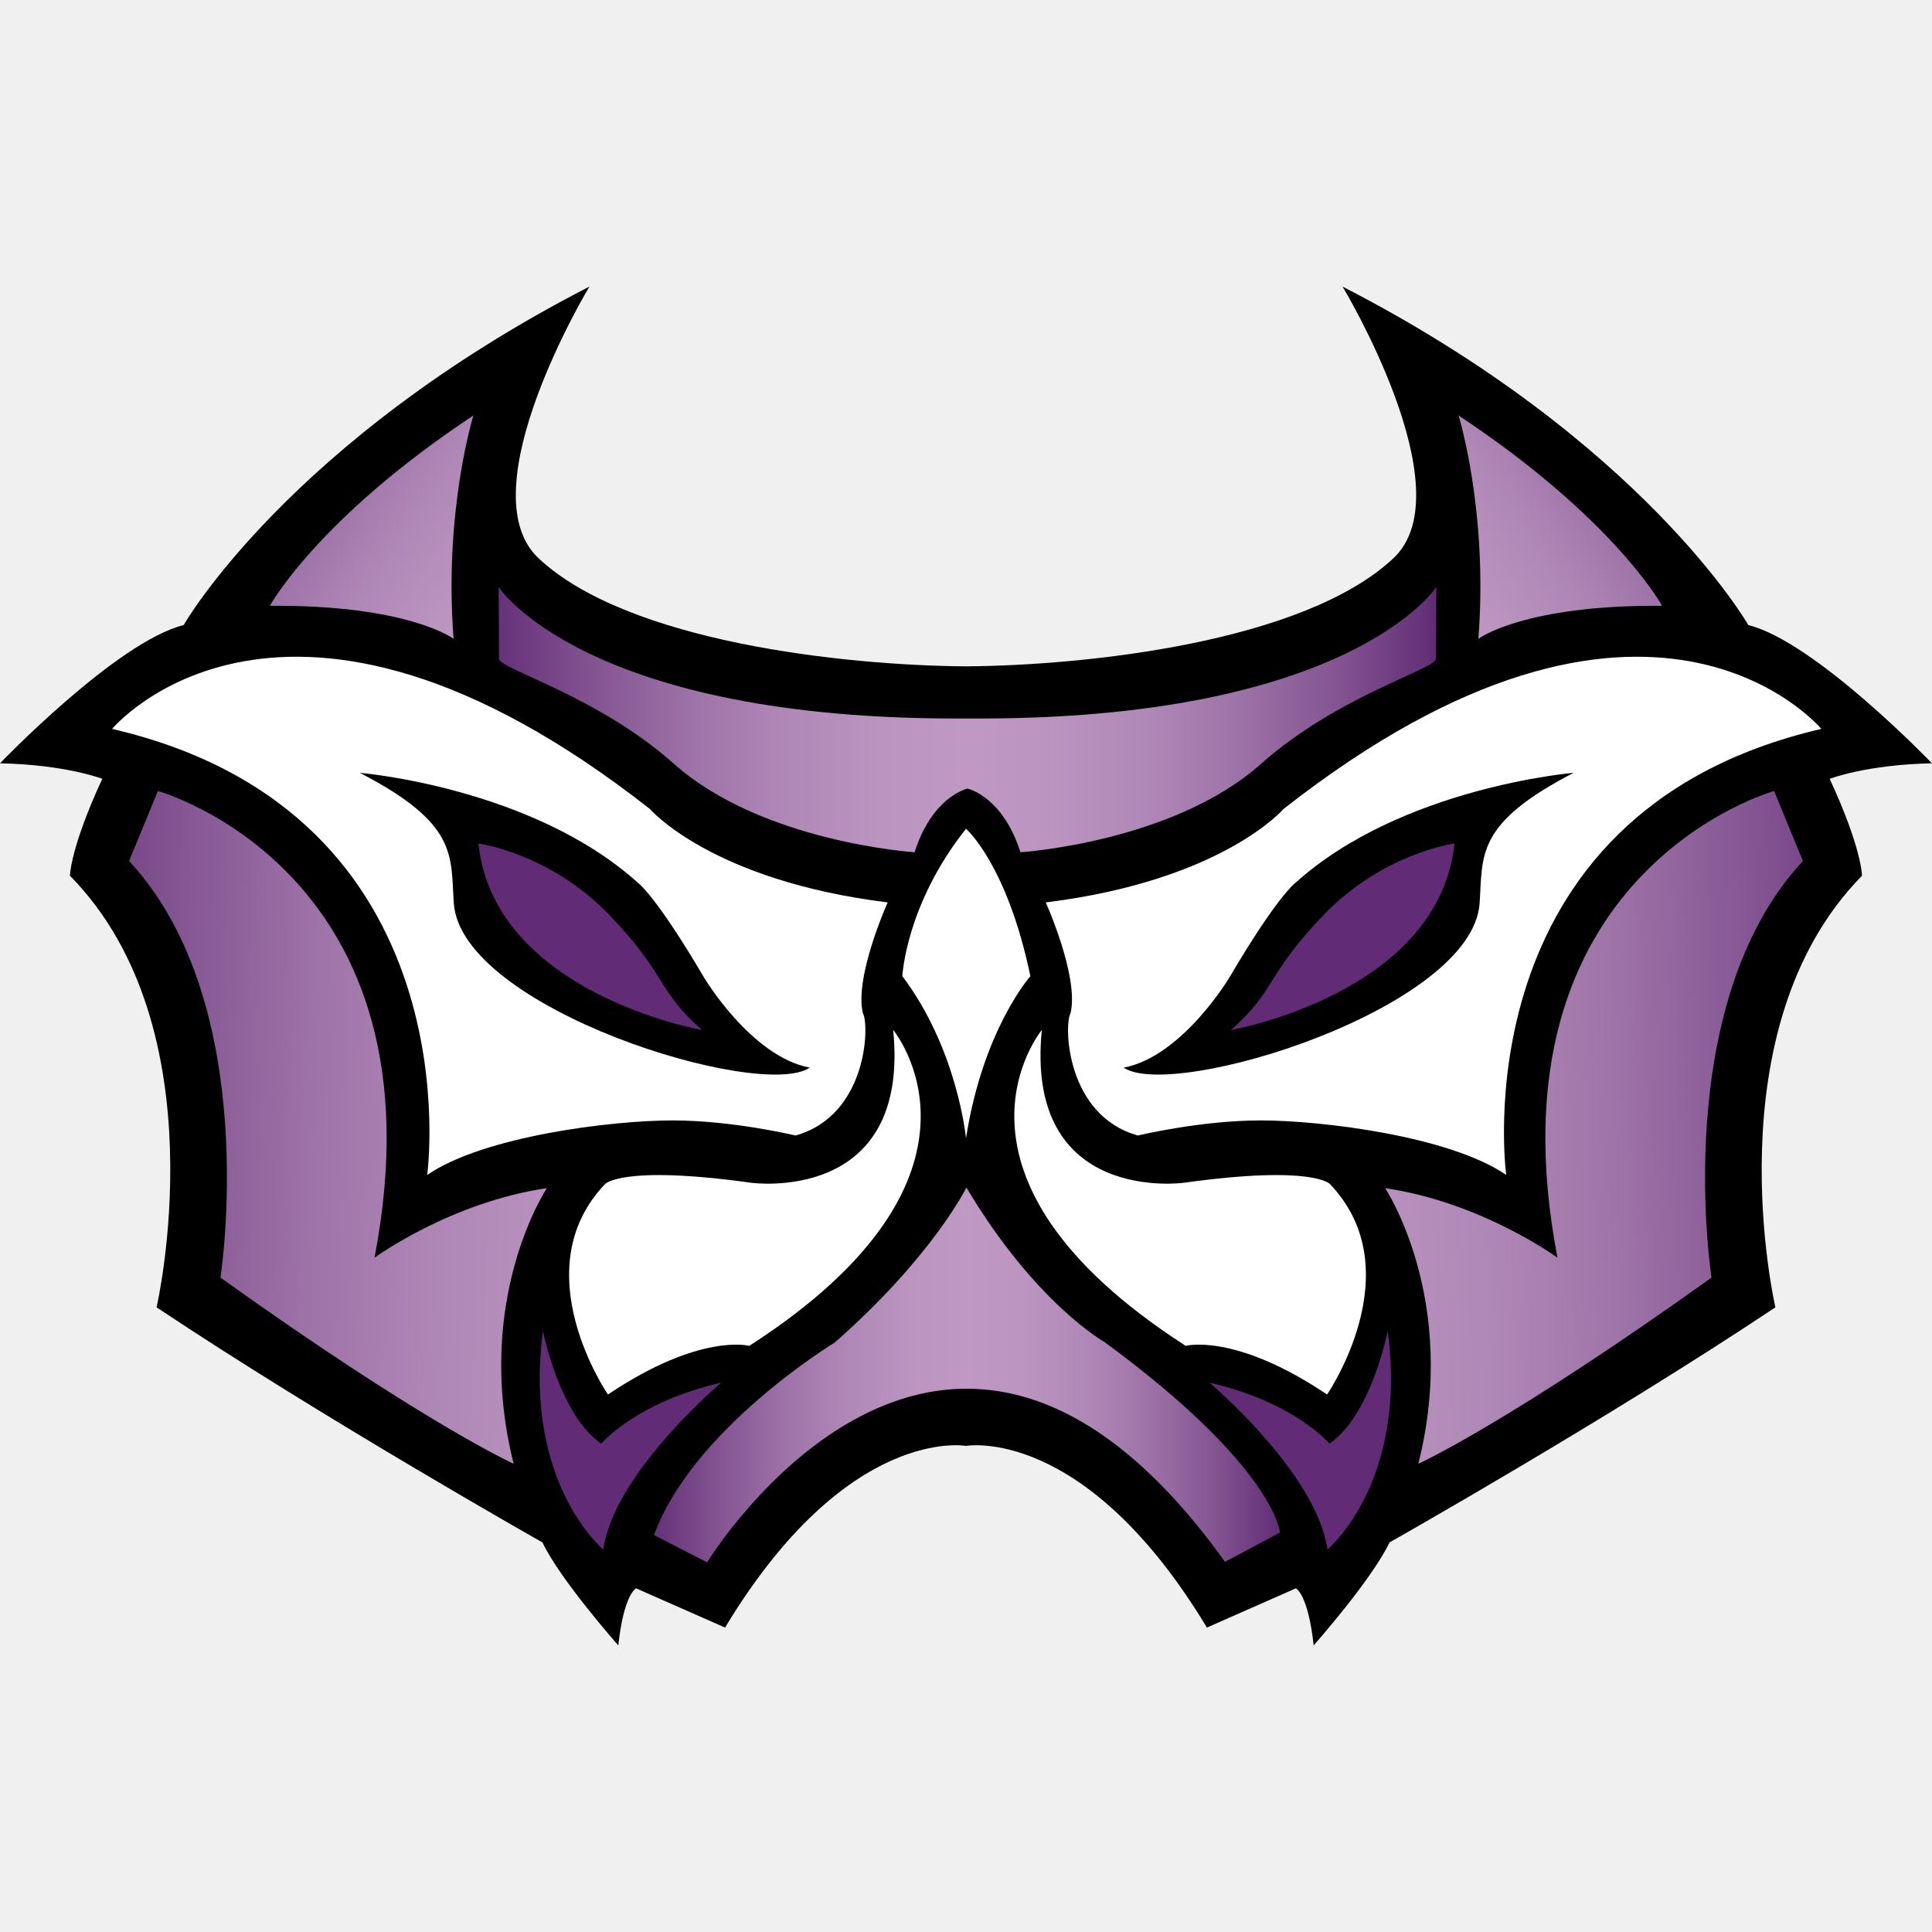
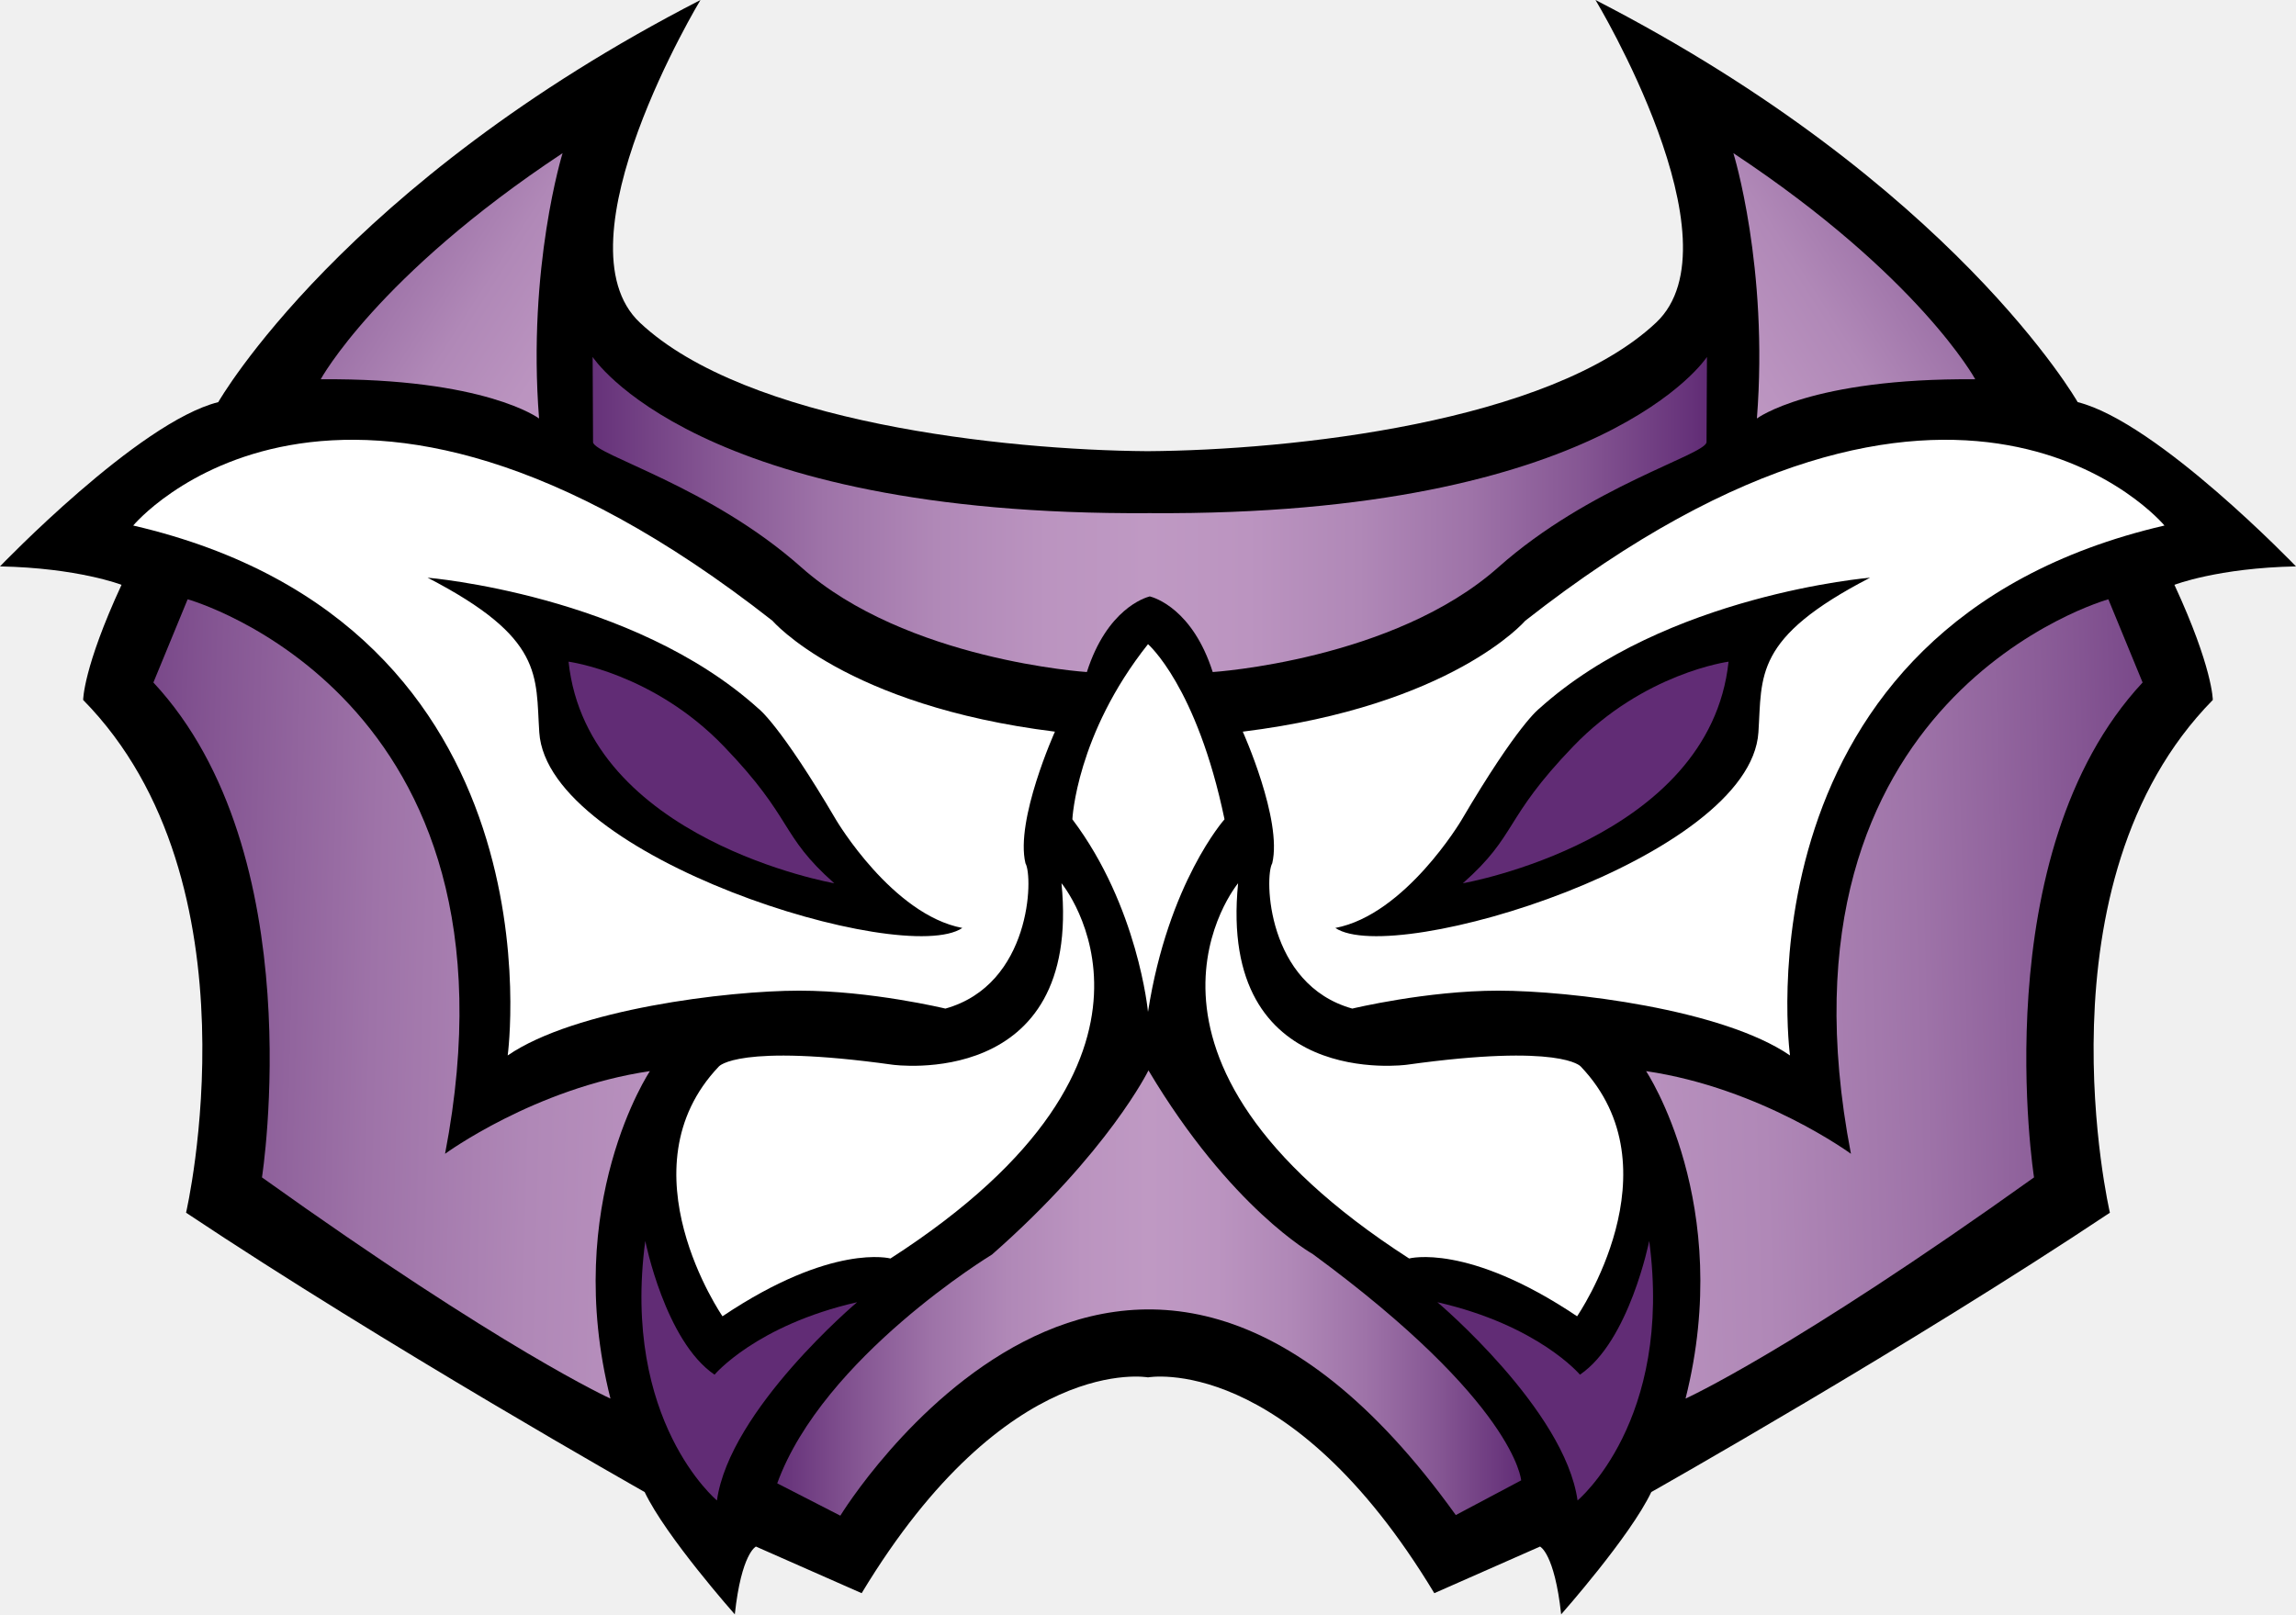
- <svg xmlns="http://www.w3.org/2000/svg" xmlns:xlink="http://www.w3.org/1999/xlink" id="Layer_2" viewBox="0 0 595.28 595.28">
+ <svg xmlns="http://www.w3.org/2000/svg" xmlns:xlink="http://www.w3.org/1999/xlink" id="Layer_2" viewBox="0 88.3 595.28 418.67">
  <defs>
    <style>
      .cls-1 {
        fill: url(#Timeshifted_2);
      }

      .cls-1, .cls-2, .cls-3, .cls-4, .cls-5, .cls-6, .cls-7, .cls-8, .cls-9 {
        fill-rule: evenodd;
      }

      .cls-2 {
        fill: #fff;
      }

      .cls-10 {
        fill: none;
      }

      .cls-3 {
        fill: url(#Timeshifted_2-3);
      }

      .cls-4 {
        fill: url(#Timeshifted_2-6);
      }

      .cls-5 {
        fill: url(#Timeshifted_2-5);
      }

      .cls-6 {
        fill: url(#Timeshifted_2-2);
      }

      .cls-7 {
        fill: url(#Timeshifted_2-4);
      }

      .cls-9 {
        fill: #612c75;
      }
    </style>
    <linearGradient id="Timeshifted_2" data-name="Timeshifted 2" x1="201.51" y1="423.64" x2="394.39" y2="423.64" gradientUnits="userSpaceOnUse">
      <stop offset="0" stop-color="#612c75" />
      <stop offset="0" stop-color="#653179" />
      <stop offset=".11" stop-color="#855693" />
      <stop offset=".21" stop-color="#9e73a8" />
      <stop offset=".31" stop-color="#b088b7" />
      <stop offset=".41" stop-color="#bb94c0" />
      <stop offset=".5" stop-color="#bf99c3" />
      <stop offset=".59" stop-color="#bb94c0" />
      <stop offset=".69" stop-color="#b088b7" />
      <stop offset=".79" stop-color="#9e73a8" />
      <stop offset=".89" stop-color="#855693" />
      <stop offset=".99" stop-color="#653179" />
      <stop offset="1" stop-color="#612c75" />
    </linearGradient>
    <linearGradient id="Timeshifted_2-2" data-name="Timeshifted 2" x1="0" y1="718.58" x2="1" y2="718.58" gradientTransform="translate(153.06 58945.61) scale(288.91 -81.72)" xlink:href="#Timeshifted_2" />
    <linearGradient id="Timeshifted_2-3" data-name="Timeshifted 2" x1="0" y1="718.64" x2="1" y2="718.64" gradientTransform="translate(-10592.41 306972.82) rotate(1.98) scale(426.93 -426.93)" xlink:href="#Timeshifted_2" />
    <linearGradient id="Timeshifted_2-4" data-name="Timeshifted 2" x1="0" y1="718.64" x2="1" y2="718.64" gradientTransform="translate(-90473.93 140668.8) rotate(32.79) scale(232.64 -232.64)" xlink:href="#Timeshifted_2" />
    <linearGradient id="Timeshifted_2-5" data-name="Timeshifted 2" x1="0" y1="718.64" x2="1" y2="718.64" gradientTransform="translate(11187.68 306972.82) rotate(178.02) scale(426.93)" xlink:href="#Timeshifted_2" />
    <linearGradient id="Timeshifted_2-6" data-name="Timeshifted 2" x1="0" y1="718.64" x2="1" y2="718.64" gradientTransform="translate(91069.21 140668.8) rotate(147.21) scale(232.64)" xlink:href="#Timeshifted_2" />
  </defs>
  <g id="Layer_1-2" data-name="Layer_1">
    <g id="R">
      <rect class="cls-10" x="0" width="595.28" height="595.28" />
      <path class="cls-8" d="M297.64,445.51s-36.45-6.67-74.24,55.97l-27.41-12.09s-3.76,1.7-5.48,17.58c0,0-17.89-20.18-23.37-31.72,0,0-67.02-37.86-118.9-72.44,0,0,19.91-85.6-26.68-132.98,0,0,0-8.36,9.95-29.86,0,0-11.26-4.38-31.51-4.78,0,0,35.89-37.43,56.59-42.6,0,0,32.25-56.59,125.02-104.29,0,0-37.91,62.81-15.7,83.68,27.57,25.91,94.52,33.05,131.48,33.33h0s.14,0,.14,0c.04,0,.07,0,.11,0,36.9-.25,104.09-7.37,131.72-33.33,22.22-20.87-15.7-83.68-15.7-83.68,92.77,47.71,125.02,104.29,125.02,104.29,20.7,5.18,56.59,42.6,56.59,42.6-20.25.4-31.51,4.78-31.51,4.78,9.95,21.5,9.95,29.86,9.95,29.86-46.59,47.38-26.68,132.98-26.68,132.98-51.88,34.59-118.9,72.44-118.9,72.44-5.48,11.54-23.37,31.72-23.37,31.72-1.73-15.88-5.48-17.58-5.48-17.58l-27.41,12.09c-37.79-62.63-74.24-55.97-74.24-55.97Z" />
      <path class="cls-2" d="M187.32,429.67s-26.29-38.18-.94-64.79c0,0,4.95-6.04,45.06-.45,0,0,49.11,6.83,43.77-47.07,0,0,37.22,44.81-44.34,97.32,0,0-15.11-4.12-43.55,14.99Z" />
      <path class="cls-2" d="M408.89,429.67s26.29-38.18.94-64.79c0,0-4.95-6.04-45.06-.45,0,0-49.11,6.83-43.77-47.07,0,0-37.22,44.81,44.34,97.32,0,0,15.11-4.12,43.55,14.99Z" />
      <path class="cls-9" d="M167.3,410.12s5.16,26.02,17.96,34.69c0,0,10.74-12.8,36.96-18.79,0,0-33.04,27.87-36.34,51.41,0,0-24.78-20.56-18.58-67.31Z" />
      <path class="cls-9" d="M427.59,410.12s-5.16,26.02-17.96,34.69c0,0-10.74-12.8-36.96-18.79,0,0,33.04,27.87,36.34,51.41,0,0,24.78-20.56,18.58-67.31Z" />
      <path class="cls-1" d="M217.87,481.38s73.42-120.25,159.57-.16l16.95-9s-1.39-20.03-54.06-58.71c0,0-21.25-11.83-42.57-47.61,0,0-10.39,21.23-40.56,47.75,0,0-43.76,26.54-55.69,59.34l16.36,8.39Z" />
      <path class="cls-6" d="M298.11,242.97c-1.33.34-11.11,3.34-16.32,19.62,0,0-46.87-3.01-74.08-27.2-23.56-20.95-53.34-29.04-53.95-32.37l-.11-22.15s26.61,41.29,144.31,40.51h0s.1,0,.15,0c.05,0,.1,0,.15,0h0c117.69.79,144.3-40.51,144.3-40.51l-.11,22.15c-.6,3.34-30.38,11.42-53.95,32.37-27.2,24.19-74.08,27.2-74.08,27.2-5.2-16.28-14.99-19.28-16.32-19.62Z" />
      <path class="cls-3" d="M48.65,243.72s89.63,24.94,66.74,143.81c0,0,23.27-17.06,53.11-21.44,0,0-22.95,34.41-10.23,84.92,0,0-27.47-12.4-90.35-57.36,0,0,13.2-83.94-28.15-128.35l8.88-21.58Z" />
      <path class="cls-7" d="M139.76,196.83s-13.9-10.51-56.61-10.17c0,0,14.58-26.78,62.71-58.64,0,0-9.16,29.49-6.1,68.81Z" />
      <path class="cls-5" d="M546.63,243.72s-89.63,24.94-66.74,143.81c0,0-23.27-17.06-53.11-21.44,0,0,22.95,34.41,10.23,84.92,0,0,27.47-12.4,90.35-57.36,0,0-13.2-83.94,28.15-128.35l-8.88-21.58Z" />
      <path class="cls-4" d="M455.51,196.83s13.9-10.51,56.61-10.17c0,0-14.58-26.78-62.71-58.64,0,0,9.16,29.49,6.1,68.81Z" />
      <path class="cls-2" d="M131.63,362.01s15.21-111.36-97.09-137.42c0,0,53-63.79,165.75,24.71,0,0,18.86,22.01,73.22,28.75,0,0-10.33,22.91-7.64,34.14,2.05,3.47,1.49,31.45-20.76,37.68,0,0-19.25-4.65-37.89-4.65s-58.16,4.83-75.59,16.8ZM139.82,278.25c2.15,32.52,94.35,60.99,109.69,50.71-18.14-3.44-32.65-27.88-32.65-27.88-14.7-25.01-20.22-29.01-20.22-29.01-32.73-29.55-85.78-33.95-85.78-33.95,30.3,15.66,27.98,25.4,28.96,40.13Z" />
      <path class="cls-2" d="M464.09,362.01s-15.21-111.36,97.09-137.42c0,0-53-63.79-165.75,24.71,0,0-18.86,22.01-73.22,28.75,0,0,10.33,22.91,7.64,34.14-2.05,3.47-1.49,31.45,20.76,37.68,0,0,19.25-4.65,37.89-4.65s58.16,4.83,75.59,16.8ZM455.9,278.25c-2.15,32.52-94.35,60.99-109.69,50.71,18.14-3.44,32.65-27.88,32.65-27.88,14.7-25.01,20.22-29.01,20.22-29.01,32.73-29.55,85.78-33.95,85.78-33.95-30.3,15.66-27.98,25.4-28.96,40.13Z" />
      <path class="cls-9" d="M147.41,259.9s21.94,2.9,40.25,21.94c18.31,19.04,14.32,22.84,28.64,35.53,0,0-64-11.19-68.89-57.47Z" />
      <path class="cls-9" d="M448.16,259.9s-21.94,2.9-40.25,21.94c-18.31,19.04-14.32,22.84-28.64,35.53,0,0,64-11.19,68.89-57.47Z" />
      <path class="cls-2" d="M297.64,350.72s-2.56-27.33-19.61-49.94c0,0,1.01-21.99,19.61-45.42,0,0,12.65,10.89,19.84,45.42,0,0-14.61,16.38-19.84,49.94Z" />
    </g>
  </g>
</svg>
